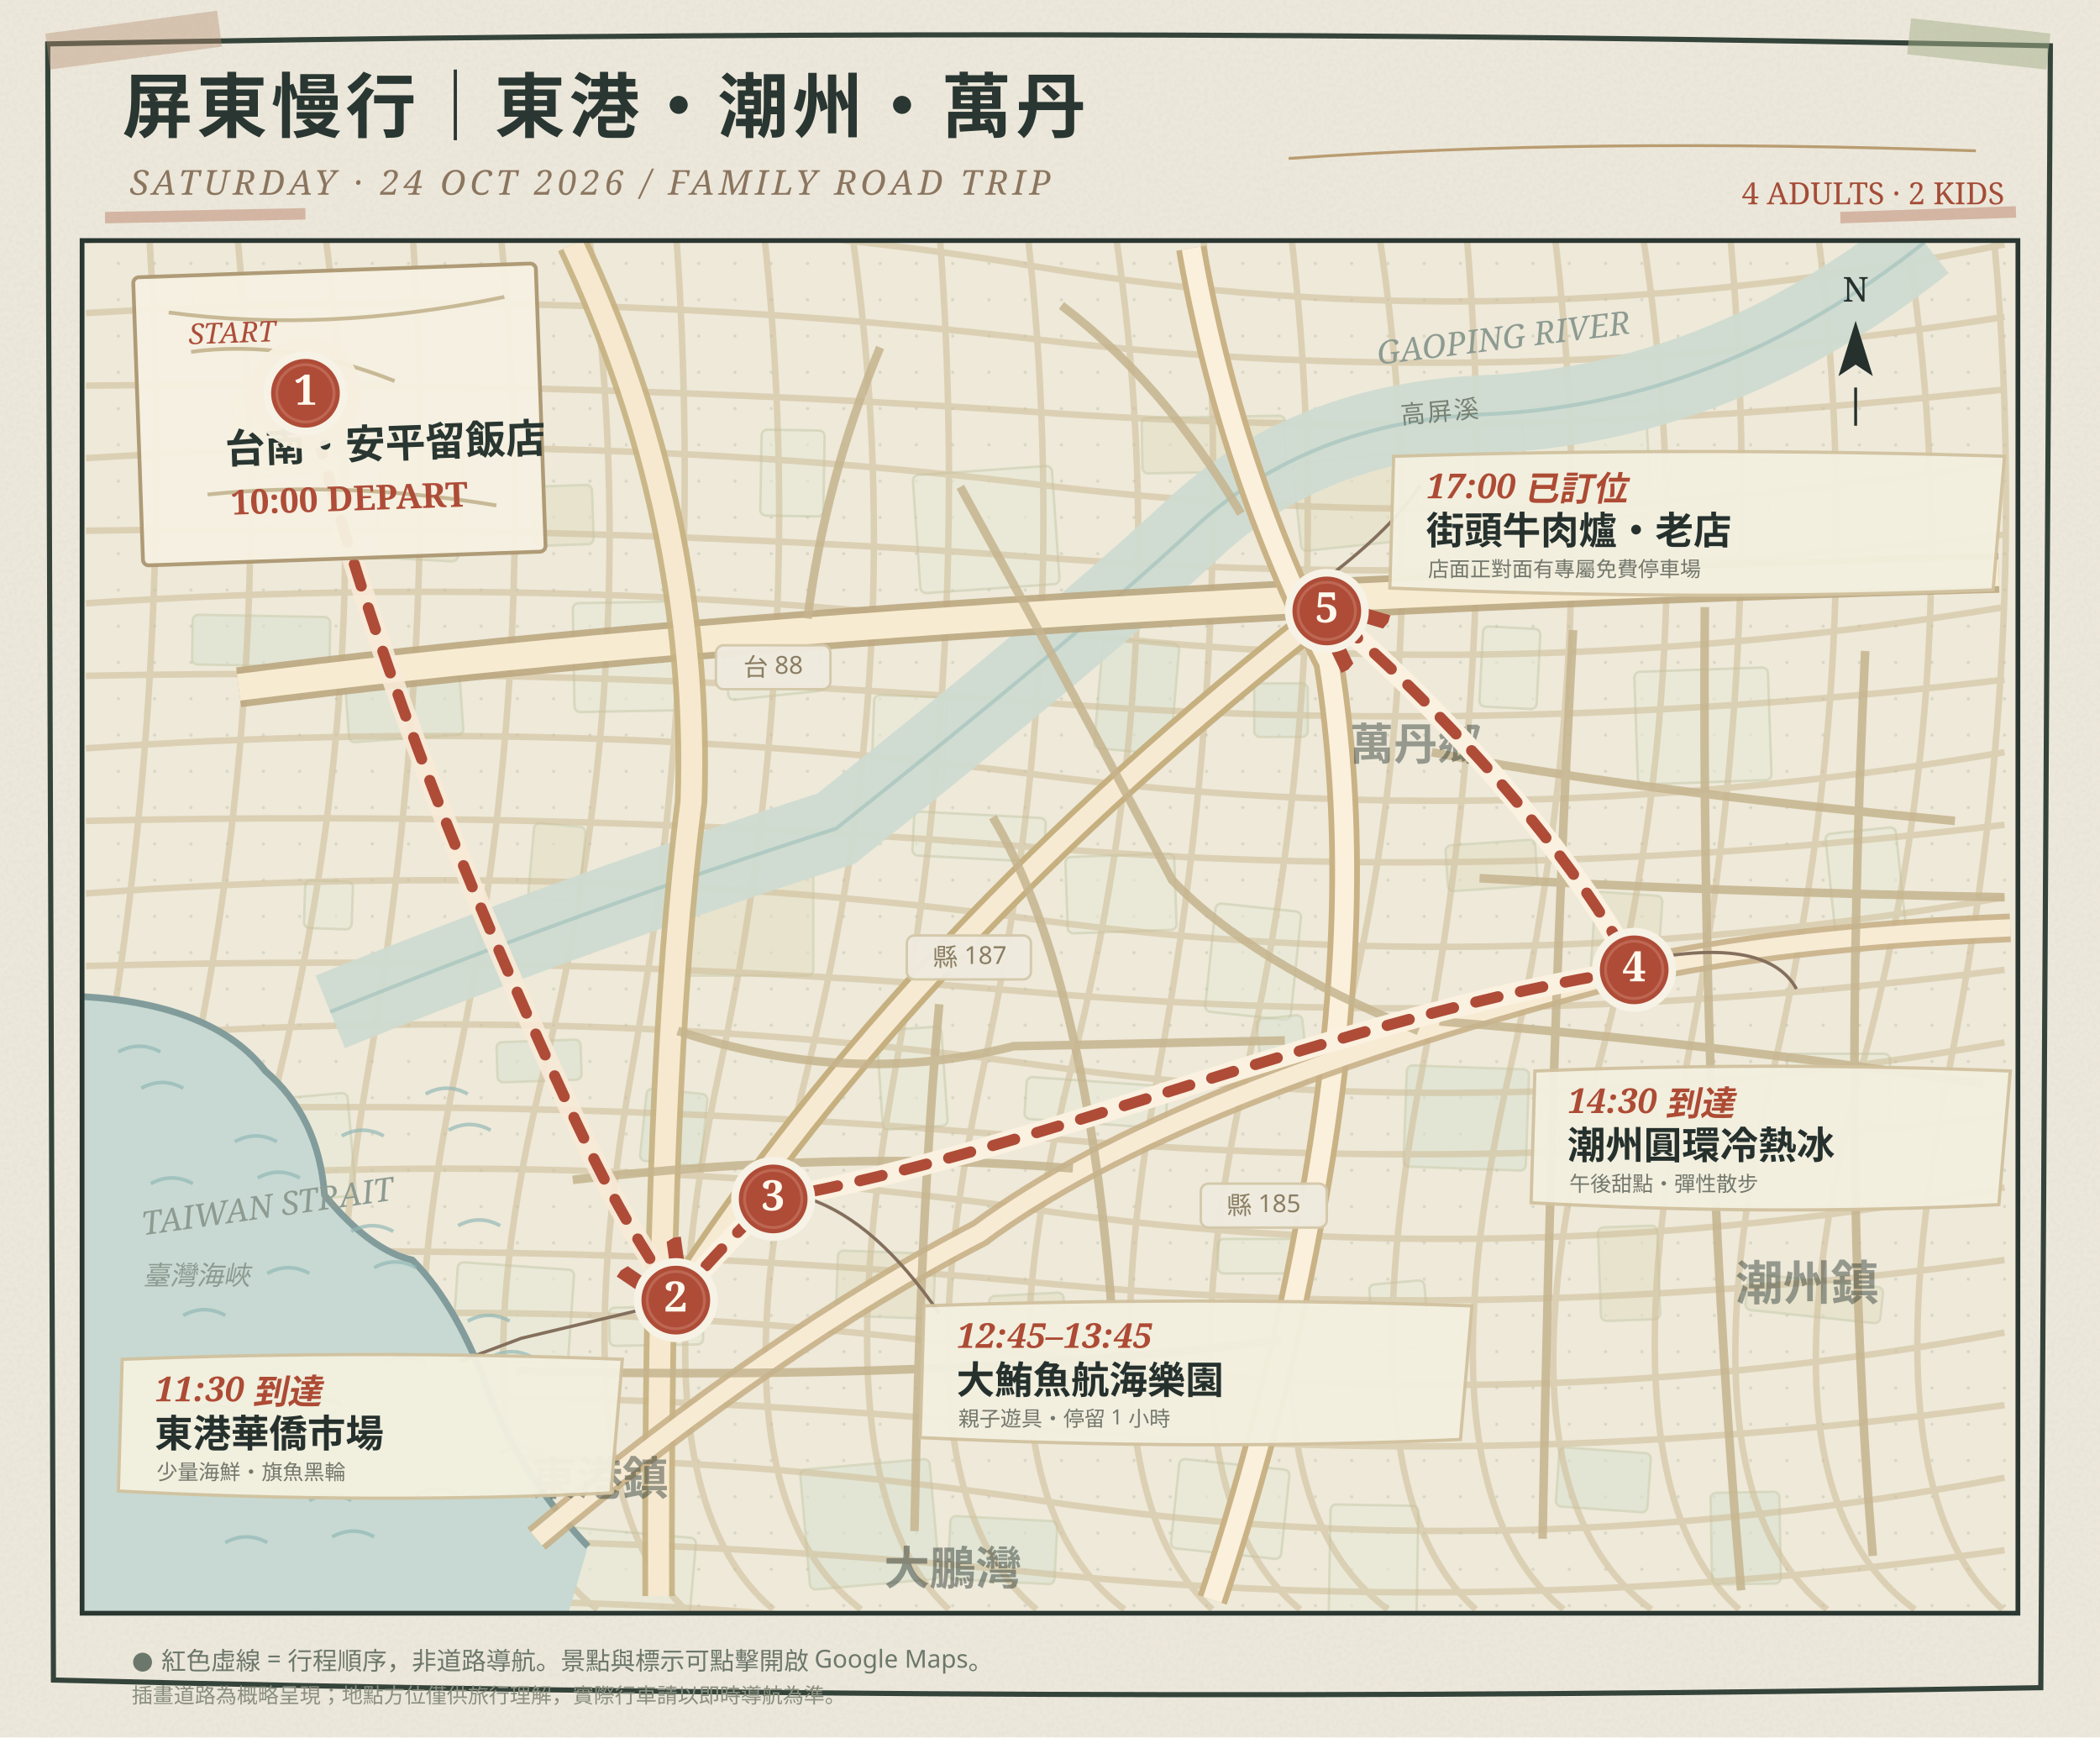
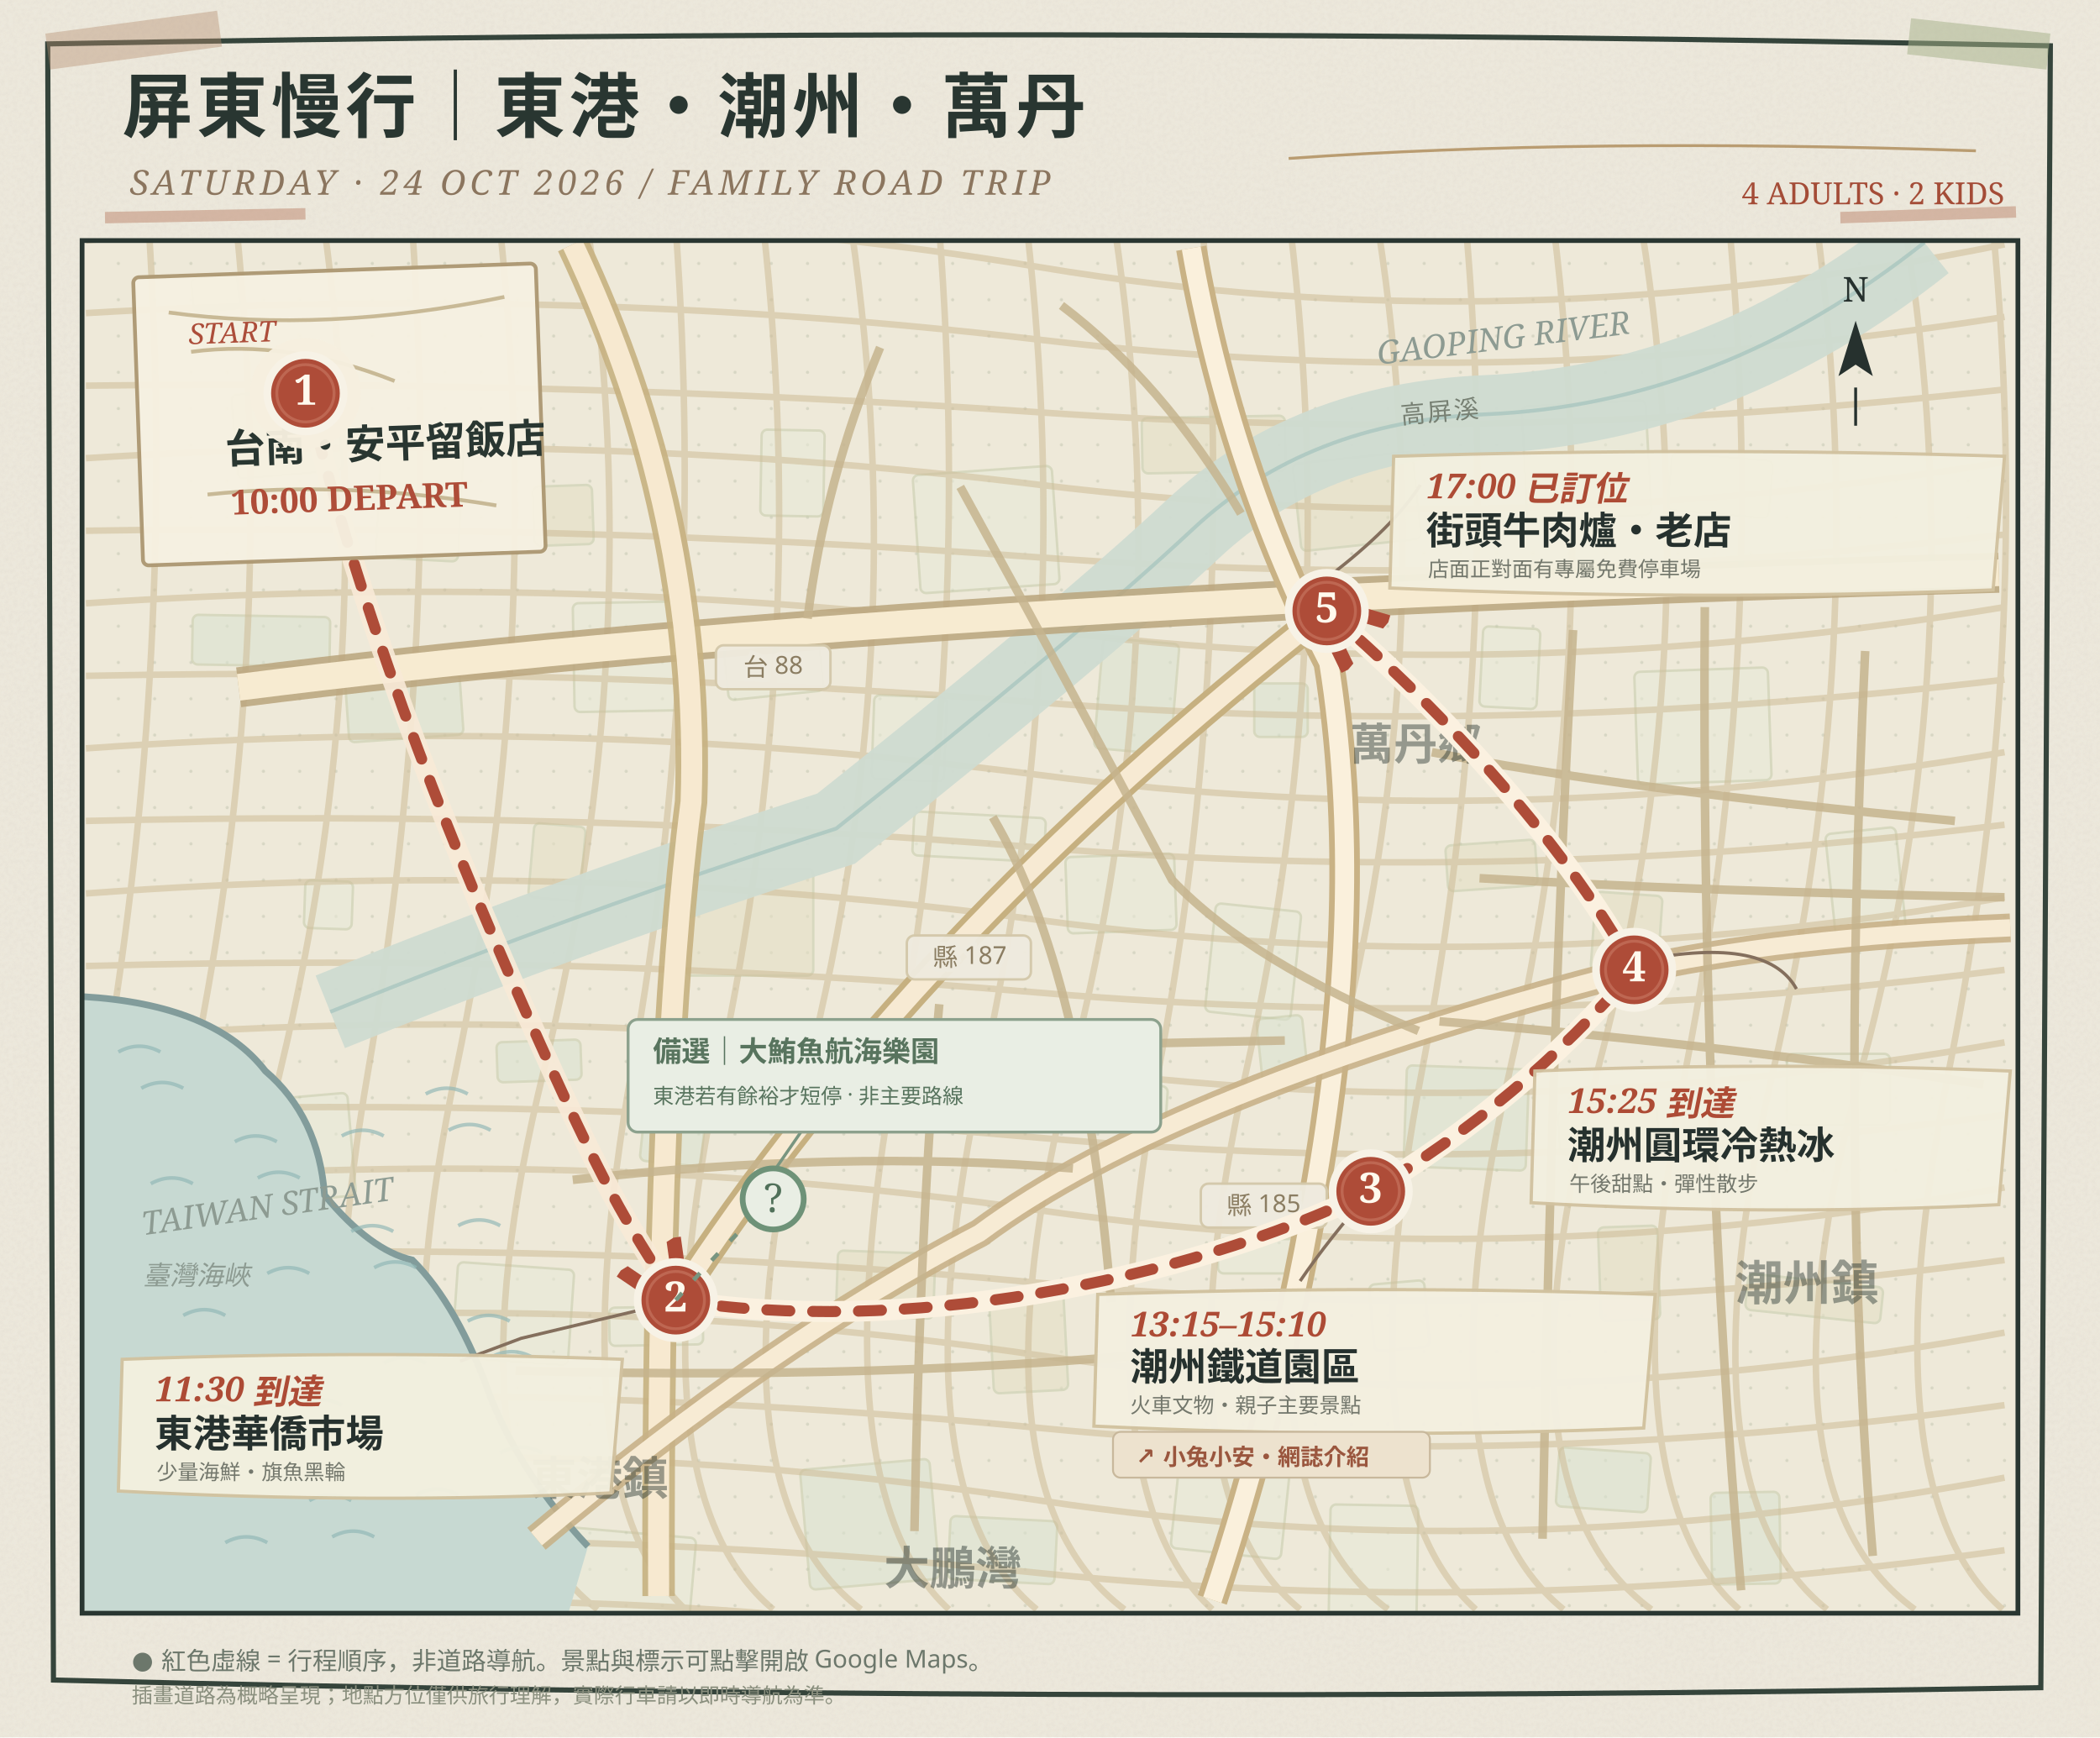
<svg xmlns="http://www.w3.org/2000/svg" viewBox="0 0 1100 910" width="1100" height="910" role="img" aria-labelledby="map-title map-desc">
  <defs>
    <clipPath id="paper-map">
      <rect x="43" y="126" width="1014" height="719" rx="5" />
    </clipPath>
    <filter id="paper-noise" x="0" y="0" width="100%" height="100%">
      <feTurbulence type="fractalNoise" baseFrequency=".46" numOctaves="3" seed="14" result="grain" />
      <feColorMatrix in="grain" type="matrix" values="0 0 0 0 .35 0 0 0 0 .29 0 0 0 0 .22 0 0 0 .085 0" />
    </filter>
    <pattern id="dots" width="19" height="19" patternUnits="userSpaceOnUse">
      <circle cx="5" cy="5" r=".85" fill="#b2b8a0" opacity=".36" />
    </pattern>
    <marker id="route-arrow" viewBox="0 0 10 10" refX="7" refY="5" markerWidth="7" markerHeight="7" orient="auto-start-reverse">
      <path d="M0 1L9 5L0 9" fill="none" stroke="#ae4c38" stroke-width="1.9" />
    </marker>
    <style>
 .map-heading{font-family:KaiTi,DFKai-SB,"Noto Serif TC",serif;fill:#293631;font-weight:700}
 .small-label{font-family:"Noto Sans TC",sans-serif;fill:#778073;font-size:13px;letter-spacing:1px}
 .road-label{font-family:"Noto Sans TC",sans-serif;fill:#8b7d62;font-size:13px;paint-order:stroke;stroke:#eeeade;stroke-width:4px}
 a{cursor:pointer}a:hover circle,a:focus circle{stroke:#f4b878;stroke-width:5}a:hover text{fill:#9d3629}a:focus{outline:none}
 </style>
  </defs>
  <rect width="1100" height="910" fill="#eeeade" />
  <rect width="1100" height="910" fill="#efe7da" filter="url(#paper-noise)" />
  <path d="M25 23Q555 13 1074 24L1069 884Q550 893 28 880Z" fill="none" stroke="#35443b" stroke-width="2.7" />
  <path d="M25 27L115 15" stroke="#b38c6d" stroke-width="19" opacity=".4" />
  <path d="M1000 19L1073 27" stroke="#a3af88" stroke-width="19" opacity=".5" />
  <text x="64" y="69" class="map-heading" font-size="37" letter-spacing="2">屏東慢行｜東港・潮州・萬丹</text>
  <text x="68" y="102" font-family="Georgia,serif" font-style="italic" font-size="18" letter-spacing="2.2" fill="#8b755e">SATURDAY · 24 OCT 2026  /  FAMILY ROAD TRIP</text>
  <path d="M675 83Q830 72 1035 79" fill="none" stroke="#b99c71" stroke-width="1.5" />
  <text x="1050" y="107" text-anchor="end" font-family="Georgia,serif" font-size="16" fill="#a44c37">4 ADULTS · 2 KIDS</text>
  <g clip-path="url(#paper-map)">
    <rect x="43" y="126" width="1014" height="719" fill="#eee9d9" />
    <rect x="43" y="126" width="1014" height="719" fill="url(#dots)" />
    <g>
      <rect x="100" y="146" width="24" height="18" rx="3" transform="rotate(-6 100 146)" fill="#d8e2d0" opacity=".55" stroke="#c4cba9" stroke-width="1.3" />
      <rect x="279" y="255" width="31" height="31" rx="3" transform="rotate(-2 279 255)" fill="#e4dfc3" opacity=".55" stroke="#c4cba9" stroke-width="1.3" />
      <rect x="458" y="364" width="38" height="44" rx="3" transform="rotate(2 458 364)" fill="#e7e9d7" opacity=".55" stroke="#c4cba9" stroke-width="1.3" />
      <rect x="637" y="473" width="45" height="57" rx="3" transform="rotate(6 637 473)" fill="#e7e9d7" opacity=".55" stroke="#c4cba9" stroke-width="1.3" />
      <rect x="816" y="582" width="52" height="23" rx="3" transform="rotate(-3 816 582)" fill="#d8e2d0" opacity=".55" stroke="#c4cba9" stroke-width="1.3" />
      <rect x="120" y="691" width="59" height="36" rx="3" transform="rotate(1 120 691)" fill="#e4dfc3" opacity=".55" stroke="#c4cba9" stroke-width="1.3" />
      <rect x="299" y="800" width="66" height="49" rx="3" transform="rotate(5 299 800)" fill="#e7e9d7" opacity=".55" stroke="#c4cba9" stroke-width="1.3" />
      <rect x="478" y="249" width="73" height="62" rx="3" transform="rotate(-4 478 249)" fill="#e7e9d7" opacity=".55" stroke="#c4cba9" stroke-width="1.3" />
      <rect x="657" y="358" width="28" height="28" rx="3" transform="rotate(0 657 358)" fill="#d8e2d0" opacity=".55" stroke="#c4cba9" stroke-width="1.3" />
      <rect x="836" y="467" width="35" height="41" rx="3" transform="rotate(4 836 467)" fill="#e4dfc3" opacity=".55" stroke="#c4cba9" stroke-width="1.3" />
      <rect x="140" y="576" width="42" height="54" rx="3" transform="rotate(-5 140 576)" fill="#e7e9d7" opacity=".55" stroke="#c4cba9" stroke-width="1.3" />
      <rect x="319" y="685" width="49" height="20" rx="3" transform="rotate(-1 319 685)" fill="#e7e9d7" opacity=".55" stroke="#c4cba9" stroke-width="1.3" />
      <rect x="498" y="794" width="56" height="33" rx="3" transform="rotate(3 498 794)" fill="#d8e2d0" opacity=".55" stroke="#c4cba9" stroke-width="1.3" />
      <rect x="677" y="243" width="63" height="46" rx="3" transform="rotate(-6 677 243)" fill="#e4dfc3" opacity=".55" stroke="#c4cba9" stroke-width="1.3" />
      <rect x="856" y="352" width="70" height="59" rx="3" transform="rotate(-2 856 352)" fill="#e7e9d7" opacity=".55" stroke="#c4cba9" stroke-width="1.3" />
      <rect x="160" y="461" width="25" height="25" rx="3" transform="rotate(2 160 461)" fill="#e7e9d7" opacity=".55" stroke="#c4cba9" stroke-width="1.3" />
      <rect x="339" y="570" width="32" height="38" rx="3" transform="rotate(6 339 570)" fill="#d8e2d0" opacity=".55" stroke="#c4cba9" stroke-width="1.3" />
      <rect x="518" y="679" width="39" height="51" rx="3" transform="rotate(-3 518 679)" fill="#e4dfc3" opacity=".55" stroke="#c4cba9" stroke-width="1.3" />
      <rect x="697" y="788" width="46" height="64" rx="3" transform="rotate(1 697 788)" fill="#e7e9d7" opacity=".55" stroke="#c4cba9" stroke-width="1.3" />
      <rect x="876" y="237" width="53" height="30" rx="3" transform="rotate(5 876 237)" fill="#e7e9d7" opacity=".55" stroke="#c4cba9" stroke-width="1.3" />
      <rect x="180" y="346" width="60" height="43" rx="3" transform="rotate(-4 180 346)" fill="#d8e2d0" opacity=".55" stroke="#c4cba9" stroke-width="1.3" />
      <rect x="359" y="455" width="67" height="56" rx="3" transform="rotate(0 359 455)" fill="#e4dfc3" opacity=".55" stroke="#c4cba9" stroke-width="1.3" />
      <rect x="538" y="564" width="74" height="22" rx="3" transform="rotate(4 538 564)" fill="#e7e9d7" opacity=".55" stroke="#c4cba9" stroke-width="1.3" />
      <rect x="717" y="673" width="29" height="35" rx="3" transform="rotate(-5 717 673)" fill="#e7e9d7" opacity=".55" stroke="#c4cba9" stroke-width="1.3" />
      <rect x="896" y="782" width="36" height="48" rx="3" transform="rotate(-1 896 782)" fill="#d8e2d0" opacity=".55" stroke="#c4cba9" stroke-width="1.3" />
      <rect x="200" y="231" width="43" height="61" rx="3" transform="rotate(3 200 231)" fill="#e4dfc3" opacity=".55" stroke="#c4cba9" stroke-width="1.3" />
      <rect x="379" y="340" width="50" height="27" rx="3" transform="rotate(-6 379 340)" fill="#e7e9d7" opacity=".55" stroke="#c4cba9" stroke-width="1.3" />
      <rect x="558" y="449" width="57" height="40" rx="3" transform="rotate(-2 558 449)" fill="#e7e9d7" opacity=".55" stroke="#c4cba9" stroke-width="1.3" />
      <rect x="737" y="558" width="64" height="53" rx="3" transform="rotate(2 737 558)" fill="#d8e2d0" opacity=".55" stroke="#c4cba9" stroke-width="1.3" />
      <rect x="916" y="667" width="71" height="19" rx="3" transform="rotate(6 916 667)" fill="#e4dfc3" opacity=".55" stroke="#c4cba9" stroke-width="1.3" />
      <rect x="220" y="776" width="26" height="32" rx="3" transform="rotate(-3 220 776)" fill="#e7e9d7" opacity=".55" stroke="#c4cba9" stroke-width="1.3" />
      <rect x="399" y="225" width="33" height="45" rx="3" transform="rotate(1 399 225)" fill="#e7e9d7" opacity=".55" stroke="#c4cba9" stroke-width="1.3" />
      <rect x="578" y="334" width="40" height="58" rx="3" transform="rotate(5 578 334)" fill="#d8e2d0" opacity=".55" stroke="#c4cba9" stroke-width="1.3" />
      <rect x="757" y="443" width="47" height="24" rx="3" transform="rotate(-4 757 443)" fill="#e4dfc3" opacity=".55" stroke="#c4cba9" stroke-width="1.3" />
      <rect x="936" y="552" width="54" height="37" rx="3" transform="rotate(0 936 552)" fill="#e7e9d7" opacity=".55" stroke="#c4cba9" stroke-width="1.3" />
      <rect x="240" y="661" width="61" height="50" rx="3" transform="rotate(4 240 661)" fill="#e7e9d7" opacity=".55" stroke="#c4cba9" stroke-width="1.3" />
      <rect x="419" y="770" width="68" height="63" rx="3" transform="rotate(-5 419 770)" fill="#d8e2d0" opacity=".55" stroke="#c4cba9" stroke-width="1.3" />
      <rect x="598" y="219" width="75" height="29" rx="3" transform="rotate(-1 598 219)" fill="#e4dfc3" opacity=".55" stroke="#c4cba9" stroke-width="1.3" />
      <rect x="777" y="328" width="30" height="42" rx="3" transform="rotate(3 777 328)" fill="#e7e9d7" opacity=".55" stroke="#c4cba9" stroke-width="1.3" />
      <rect x="956" y="437" width="37" height="55" rx="3" transform="rotate(-6 956 437)" fill="#e7e9d7" opacity=".55" stroke="#c4cba9" stroke-width="1.3" />
      <rect x="260" y="546" width="44" height="21" rx="3" transform="rotate(-2 260 546)" fill="#d8e2d0" opacity=".55" stroke="#c4cba9" stroke-width="1.3" />
      <rect x="439" y="655" width="51" height="34" rx="3" transform="rotate(2 439 655)" fill="#e4dfc3" opacity=".55" stroke="#c4cba9" stroke-width="1.3" />
      <rect x="618" y="764" width="58" height="47" rx="3" transform="rotate(6 618 764)" fill="#e7e9d7" opacity=".55" stroke="#c4cba9" stroke-width="1.3" />
      <rect x="797" y="213" width="65" height="60" rx="3" transform="rotate(-3 797 213)" fill="#e7e9d7" opacity=".55" stroke="#c4cba9" stroke-width="1.3" />
      <rect x="101" y="322" width="72" height="26" rx="3" transform="rotate(1 101 322)" fill="#d8e2d0" opacity=".55" stroke="#c4cba9" stroke-width="1.3" />
      <rect x="280" y="431" width="27" height="39" rx="3" transform="rotate(5 280 431)" fill="#e4dfc3" opacity=".55" stroke="#c4cba9" stroke-width="1.3" />
      <rect x="459" y="540" width="34" height="52" rx="3" transform="rotate(-4 459 540)" fill="#e7e9d7" opacity=".55" stroke="#c4cba9" stroke-width="1.3" />
      <rect x="638" y="649" width="41" height="18" rx="3" transform="rotate(0 638 649)" fill="#e7e9d7" opacity=".55" stroke="#c4cba9" stroke-width="1.3" />
      <rect x="817" y="758" width="48" height="31" rx="3" transform="rotate(4 817 758)" fill="#d8e2d0" opacity=".55" stroke="#c4cba9" stroke-width="1.3" />
      <rect x="121" y="207" width="55" height="44" rx="3" transform="rotate(-5 121 207)" fill="#e4dfc3" opacity=".55" stroke="#c4cba9" stroke-width="1.3" />
      <rect x="300" y="316" width="62" height="57" rx="3" transform="rotate(-1 300 316)" fill="#e7e9d7" opacity=".55" stroke="#c4cba9" stroke-width="1.3" />
      <rect x="479" y="425" width="69" height="23" rx="3" transform="rotate(3 479 425)" fill="#e7e9d7" opacity=".55" stroke="#c4cba9" stroke-width="1.3" />
      <rect x="658" y="534" width="24" height="36" rx="3" transform="rotate(-6 658 534)" fill="#d8e2d0" opacity=".55" stroke="#c4cba9" stroke-width="1.3" />
      <rect x="837" y="643" width="31" height="49" rx="3" transform="rotate(-2 837 643)" fill="#e4dfc3" opacity=".55" stroke="#c4cba9" stroke-width="1.3" />
      <rect x="141" y="752" width="38" height="62" rx="3" transform="rotate(2 141 752)" fill="#e7e9d7" opacity=".55" stroke="#c4cba9" stroke-width="1.3" />
    </g>
    <g fill="none" stroke="#cfbe99" stroke-width="3.4" opacity=".58">
      <path d="M78 120 Q92 340 55 560 T83 843" />
      <path d="M124 120 Q146 340 101 560 T129 843" />
      <path d="M170 120 Q200 340 147 560 T175 843" />
      <path d="M216 120 Q231 340 193 560 T221 843" />
      <path d="M262 120 Q285 340 239 560 T267 843" />
      <path d="M308 120 Q339 340 285 560 T313 843" />
      <path d="M354 120 Q370 340 331 560 T359 843" />
      <path d="M400 120 Q424 340 377 560 T405 843" />
      <path d="M446 120 Q478 340 423 560 T451 843" />
      <path d="M492 120 Q509 340 469 560 T497 843" />
      <path d="M538 120 Q563 340 515 560 T543 843" />
      <path d="M584 120 Q617 340 561 560 T589 843" />
      <path d="M630 120 Q648 340 607 560 T635 843" />
      <path d="M676 120 Q702 340 653 560 T681 843" />
      <path d="M722 120 Q756 340 699 560 T727 843" />
      <path d="M768 120 Q787 340 745 560 T773 843" />
      <path d="M814 120 Q841 340 791 560 T819 843" />
      <path d="M860 120 Q895 340 837 560 T865 843" />
      <path d="M906 120 Q926 340 883 560 T911 843" />
      <path d="M952 120 Q980 340 929 560 T957 843" />
      <path d="M998 120 Q1034 340 975 560 T1003 843" />
      <path d="M1044 120 Q1065 340 1021 560 T1049 843" />
      <path d="M45 126 Q300 99 545 140 T1050 128" />
      <path d="M45 164 Q300 149 545 178 T1050 166" />
      <path d="M45 202 Q300 199 545 216 T1050 204" />
      <path d="M45 240 Q300 224 545 254 T1050 242" />
      <path d="M45 278 Q300 274 545 292 T1050 280" />
      <path d="M45 316 Q300 299 545 330 T1050 318" />
      <path d="M45 354 Q300 349 545 368 T1050 356" />
      <path d="M45 392 Q300 374 545 406 T1050 394" />
      <path d="M45 430 Q300 424 545 444 T1050 432" />
      <path d="M45 468 Q300 449 545 482 T1050 470" />
      <path d="M45 506 Q300 499 545 520 T1050 508" />
      <path d="M45 544 Q300 524 545 558 T1050 546" />
      <path d="M45 582 Q300 574 545 596 T1050 584" />
      <path d="M45 620 Q300 599 545 634 T1050 622" />
      <path d="M45 658 Q300 649 545 672 T1050 660" />
      <path d="M45 696 Q300 674 545 710 T1050 698" />
      <path d="M45 734 Q300 724 545 748 T1050 736" />
      <path d="M45 772 Q300 749 545 786 T1050 774" />
      <path d="M45 810 Q300 799 545 824 T1050 812" />
      <path d="M45 848 Q300 824 545 862 T1050 850" />
    </g>
    <g>
      <path d="M43 522 Q112 526 139 561 Q167 585 170 626 Q194 655 216 660 Q240 684 257 732 Q274 774 308 810 L298 844 L42 844Z" fill="#c7d9d2" />
      <path d="M43 522 Q112 526 139 561 Q167 585 170 626 Q194 655 216 660 Q240 684 257 732 Q274 774 308 810" fill="none" stroke="#829c9b" stroke-width="3.5" />
      <path d="M62 551q11 -6 22 0" fill="none" stroke="#91b7b5" stroke-width="1.9" opacity=".68" />
      <path d="M123 598q11 -6 22 0" fill="none" stroke="#91b7b5" stroke-width="1.9" opacity=".68" />
      <path d="M184 645q11 -6 22 0" fill="none" stroke="#91b7b5" stroke-width="1.9" opacity=".68" />
      <path d="M245 692q11 -6 22 0" fill="none" stroke="#91b7b5" stroke-width="1.9" opacity=".68" />
      <path d="M101 739q11 -6 22 0" fill="none" stroke="#91b7b5" stroke-width="1.9" opacity=".68" />
      <path d="M162 786q11 -6 22 0" fill="none" stroke="#91b7b5" stroke-width="1.9" opacity=".68" />
      <path d="M223 573q11 -6 22 0" fill="none" stroke="#91b7b5" stroke-width="1.9" opacity=".68" />
      <path d="M79 620q11 -6 22 0" fill="none" stroke="#91b7b5" stroke-width="1.9" opacity=".68" />
      <path d="M140 667q11 -6 22 0" fill="none" stroke="#91b7b5" stroke-width="1.9" opacity=".68" />
      <path d="M201 714q11 -6 22 0" fill="none" stroke="#91b7b5" stroke-width="1.9" opacity=".68" />
      <path d="M262 761q11 -6 22 0" fill="none" stroke="#91b7b5" stroke-width="1.9" opacity=".68" />
      <path d="M118 808q11 -6 22 0" fill="none" stroke="#91b7b5" stroke-width="1.9" opacity=".68" />
      <path d="M179 595q11 -6 22 0" fill="none" stroke="#91b7b5" stroke-width="1.9" opacity=".68" />
      <path d="M240 642q11 -6 22 0" fill="none" stroke="#91b7b5" stroke-width="1.9" opacity=".68" />
      <path d="M96 689q11 -6 22 0" fill="none" stroke="#91b7b5" stroke-width="1.9" opacity=".68" />
      <path d="M157 736q11 -6 22 0" fill="none" stroke="#91b7b5" stroke-width="1.9" opacity=".68" />
      <path d="M218 783q11 -6 22 0" fill="none" stroke="#91b7b5" stroke-width="1.9" opacity=".68" />
      <path d="M74 570q11 -6 22 0" fill="none" stroke="#91b7b5" stroke-width="1.9" opacity=".68" />
      <path d="M135 617q11 -6 22 0" fill="none" stroke="#91b7b5" stroke-width="1.9" opacity=".68" />
      <path d="M196 664q11 -6 22 0" fill="none" stroke="#91b7b5" stroke-width="1.9" opacity=".68" />
      <path d="M257 711q11 -6 22 0" fill="none" stroke="#91b7b5" stroke-width="1.9" opacity=".68" />
      <path d="M113 758q11 -6 22 0" fill="none" stroke="#91b7b5" stroke-width="1.9" opacity=".68" />
      <path d="M174 805q11 -6 22 0" fill="none" stroke="#91b7b5" stroke-width="1.9" opacity=".68" />
      <path d="M235 592q11 -6 22 0" fill="none" stroke="#91b7b5" stroke-width="1.9" opacity=".68" />
    </g>
    <path d="M1008 127Q901 212 778 217Q685 221 625 277T438 434Q304 477 173 530" fill="none" stroke="#cfdbd1" stroke-width="41" opacity=".95" />
    <path d="M1008 127Q901 212 778 217Q685 221 625 277T438 434Q304 477 173 530" fill="none" stroke="#a9c6bf" stroke-width="2" opacity=".8" />
    <path d="M125 360Q470 316 1047 300" fill="none" stroke="#baa57d" stroke-width="21" opacity=".85" />
    <path d="M125 360Q470 316 1047 300" fill="none" stroke="#f7ebd1" stroke-width="14" />
    <path d="M300 128Q367 270 362 420Q344 560 345 836" fill="none" stroke="#c7b181" stroke-width="17" opacity=".9" />
    <path d="M300 128Q367 270 362 420Q344 560 345 836" fill="none" stroke="#f7e9d0" stroke-width="11" />
    <path d="M624 130Q644 245 696 347Q716 472 688 628Q669 736 635 838" fill="none" stroke="#c9b285" stroke-width="16" />
    <path d="M624 130Q644 245 696 347Q716 472 688 628Q669 736 635 838" fill="none" stroke="#faf0dc" stroke-width="10" />
    <path d="M281 806Q405 702 513 646Q614 571 853 509Q931 491 1053 486" fill="none" stroke="#c7b187" stroke-width="15" opacity=".88" />
    <path d="M281 806Q405 702 513 646Q614 571 853 509Q931 491 1053 486" fill="none" stroke="#f7ebd4" stroke-width="9" />
    <path d="M354 681Q476 492 695 320" fill="none" stroke="#c6b080" stroke-width="16" />
    <path d="M354 681Q476 492 695 320" fill="none" stroke="#f7ead3" stroke-width="10" />
    <g fill="none" stroke="#c6b48e" stroke-width="4.5" opacity=".85">
      <path d="M355 540Q445 570 531 548L673 545M300 618Q440 602 562 612M270 718Q495 724 671 702" />
      <path d="M503 255Q558 355 614 461Q655 504 743 540M556 160Q609 200 650 269" />
      <path d="M750 394Q847 413 1024 430M775 460Q892 467 1050 470M754 535Q893 546 1039 568" />
      <path d="M824 330Q813 526 808 806M893 318Q891 589 912 833M977 341Q964 612 981 815" />
      <path d="M461 182Q432 252 423 324M520 428Q568 509 582 682M492 526Q482 635 479 802" />
    </g>
    <g font-family="Georgia,serif" font-style="italic" fill="#8d9b92" font-size="17">
      <text x="75" y="647" transform="rotate(-8 75 647)">TAIWAN STRAIT</text>
      <text x="75" y="673" font-size="14">臺灣海峽</text>
      <text x="722" y="191" transform="rotate(-7 722 191)">GAOPING RIVER</text>
    </g>
    <text x="734" y="222" class="small-label" transform="rotate(-5 734 222)">高屏溪</text>
    <text x="463" y="830" class="map-heading" font-size="24" opacity=".47">大鵬灣</text>
    <text x="909" y="681" class="map-heading" font-size="25" opacity=".45">潮州鎮</text>
    <text x="707" y="398" class="map-heading" font-size="23" opacity=".45">萬丹鄉</text>
    <text x="278" y="783" class="map-heading" font-size="24" opacity=".46">東港鎮</text>
    <g fill="#eeeade" stroke="#d3c8aa" stroke-width="1.3" opacity=".96">
      <rect x="375" y="338" width="60" height="23" rx="4" />
      <rect x="475" y="490" width="65" height="23" rx="4" />
      <rect x="629" y="620" width="66" height="23" rx="4" />
    </g>
    <text x="405" y="354" text-anchor="middle" class="road-label">台 88</text>
    <text x="508" y="506" text-anchor="middle" class="road-label">縣 187</text>
    <text x="662" y="636" text-anchor="middle" class="road-label">縣 185</text>
    <path d="M160 203C187 316 231 430 275 529S326 636 354 681" fill="none" stroke="#f8ead7" stroke-width="11" opacity=".9" />
    <path d="M160 203C187 316 231 430 275 529S326 636 354 681" fill="none" stroke="#ae4c38" stroke-width="5.8" stroke-linecap="round" stroke-dasharray="12 12" marker-end="url(#route-arrow)" />
-     <path d="M354 681Q384 646 405 628C549 602 702 532 856 508C819 439 748 365 695 320" fill="none" stroke="#fbf1e0" stroke-width="11" stroke-linecap="round" />
-     <path d="M354 681Q384 646 405 628C549 602 702 532 856 508C819 439 748 365 695 320" fill="none" stroke="#ae4c38" stroke-width="5.8" stroke-linecap="round" stroke-dasharray="12 12" marker-end="url(#route-arrow)" />
+     <path d="M354 681C472 700 618 672 718 624Q797 577 856 508C819 439 748 365 695 320" fill="none" stroke="#fbf1e0" stroke-width="11" stroke-linecap="round" />
+     <path d="M354 681C472 700 618 672 718 624Q797 577 856 508C819 439 748 365 695 320" fill="none" stroke="#ae4c38" stroke-width="5.8" stroke-linecap="round" stroke-dasharray="12 12" marker-end="url(#route-arrow)" />
    <g transform="rotate(-2 166 209)">
      <rect x="72" y="142" width="211" height="151" rx="3" fill="#f6f0e1" opacity=".96" stroke="#ad9872" stroke-width="2" />
      <path d="M90 161Q172 175 266 159M101 182Q152 177 207 201M107 257Q179 252 258 268" fill="none" stroke="#c8b996" stroke-width="2" />
      <text x="100" y="178" font-family="Georgia,serif" font-style="italic" font-size="15" fill="#ac4d3a">START</text>
      <text x="117" y="241" class="map-heading" font-size="21">台南・安平留飯店</text>
      <text x="119" y="268" font-family="Georgia,serif" font-weight="bold" font-size="18" fill="#ae4c38">10:00 DEPART</text>
    </g>
    <a href="https://www.google.com/maps/search/?api=1&amp;query=%E5%8F%B0%E5%8D%97%20%E5%AE%89%E5%B9%B3%E7%95%99%E9%A3%AF%E5%BA%97" target="_blank" rel="noopener noreferrer" aria-label="台南 安平留飯店：開啟 Google Maps">
      <circle cx="160" cy="206" r="29" fill="#f6efdf" opacity=".96" />
      <g transform="translate(160 206)">
        <circle r="20" fill="#ae4c38" stroke="#f7f2e6" stroke-width="4" />
        <circle r="15" fill="none" stroke="#c67560" stroke-width="1.5" opacity=".65" />
        <text text-anchor="middle" x="0" y="6" font-family="Georgia, serif" font-size="22" font-weight="bold" fill="#fff9ed">1</text>
      </g>
    </a>
    <g>
      <path d="M336 686L273 701L241 713" fill="none" stroke="#846f5d" stroke-width="1.7" />
      <a href="https://www.google.com/maps/search/?api=1&amp;query=%E5%B1%8F%E6%9D%B1%20%E6%9D%B1%E6%B8%AF%E8%8F%AF%E5%83%91%E5%B8%82%E5%A0%B4" target="_blank" rel="noopener noreferrer" aria-label="屏東 東港華僑市場：開啟 Google Maps">
        <g transform="translate(64 712)">
          <path d="M0 0 Q131 -5 262 0 L256 70 Q131 76 -2 69Z" fill="#f3efdf" stroke="#d1c29f" stroke-width="1.7" opacity=".96" />
          <text x="17" y="22" font-family="Georgia, serif" font-style="italic" font-size="18" font-weight="bold" fill="#ad4b35">11:30 到達</text>
          <text x="17" y="46" font-family="KaiTi, DFKai-SB, Noto Serif TC, serif" font-size="20" fill="#26312e" font-weight="bold">東港華僑市場</text>
          <text x="18" y="63" font-family="Noto Sans TC, sans-serif" font-size="11" fill="#73776c">少量海鮮・旗魚黑輪</text>
        </g>
        <g transform="translate(354 681)">
          <circle r="20" fill="#ae4c38" stroke="#f7f2e6" stroke-width="4" />
          <circle r="15" fill="none" stroke="#c67560" stroke-width="1.5" opacity=".65" />
          <text text-anchor="middle" x="0" y="6" font-family="Georgia, serif" font-size="22" font-weight="bold" fill="#fff9ed">2</text>
        </g>
      </a>
-       <path d="M424 628Q459 640 492 688" fill="none" stroke="#846f5d" stroke-width="1.7" />
-       <a href="https://www.google.com/maps/search/?api=1&amp;query=%E6%9D%B1%E6%B8%AF%20%E5%A4%A7%E9%AE%AA%E9%AD%9A%E8%88%AA%E6%B5%B7%E6%A8%82%E5%9C%92" target="_blank" rel="noopener noreferrer" aria-label="東港 大鮪魚航海樂園：開啟 Google Maps">
-         <g transform="translate(484 684)">
-           <path d="M0 0 Q143.5 -5 287 0 L281 70 Q143.5 76 -2 69Z" fill="#f3efdf" stroke="#d1c29f" stroke-width="1.7" opacity=".96" />
-           <text x="17" y="22" font-family="Georgia, serif" font-style="italic" font-size="18" font-weight="bold" fill="#ad4b35">12:45–13:45</text>
-           <text x="17" y="46" font-family="KaiTi, DFKai-SB, Noto Serif TC, serif" font-size="20" fill="#26312e" font-weight="bold">大鮪魚航海樂園</text>
-           <text x="18" y="63" font-family="Noto Sans TC, sans-serif" font-size="11" fill="#73776c">親子遊具・停留 1 小時</text>
-         </g>
-         <g transform="translate(405 628)">
+       <path d="M354 681Q382 649 405 628" fill="none" stroke="#789580" stroke-width="2.2" stroke-dasharray="5 9" />
+       <path d="M405 614L425 585" fill="none" stroke="#789580" stroke-width="1.6" />
+       <a href="https://www.google.com/maps/search/?api=1&amp;query=%E6%9D%B1%E6%B8%AF%E5%A4%A7%E9%AE%AA%E9%AD%9A%E8%88%AA%E6%B5%B7%E6%A8%82%E5%9C%92" target="_blank" rel="noopener noreferrer" aria-label="備選景點：大鮪魚航海樂園，開啟Google Maps">
+         <g transform="translate(329 534)">
+           <rect width="279" height="59" rx="5" fill="#e9eee4" stroke="#8ca18d" stroke-width="1.5" />
+           <text x="13" y="22" font-family="Noto Sans TC, sans-serif" font-size="15" font-weight="bold" fill="#58745e">備選｜大鮪魚航海樂園</text>
+           <text x="13" y="44" font-family="Noto Sans TC, sans-serif" font-size="11" fill="#58745e">東港若有餘裕才短停 · 非主要路線</text>
+         </g>
+         <circle cx="405" cy="628" r="16" fill="#e9eee4" stroke="#6e9278" stroke-width="3" />
+         <text x="405" y="635" text-anchor="middle" font-family="Georgia,serif" font-size="21" fill="#51715a">?</text>
+       </a>
+       <path d="M718 624Q696 649 681 671" fill="none" stroke="#846f5d" stroke-width="1.7" />
+       <a href="https://www.google.com/maps/search/?api=1&amp;query=%E5%B1%8F%E6%9D%B1%E7%B8%A3%E6%BD%AE%E5%B7%9E%E9%8E%AE%E5%85%89%E5%BE%A9%E8%B7%AF461%E8%99%9F%20%E6%BD%AE%E5%B7%9E%E9%90%B5%E9%81%93%E5%9C%92%E5%8D%80" target="_blank" rel="noopener noreferrer" aria-label="潮州鐵道園區・13:15到達，開啟Google Maps">
+         <g transform="translate(575 678)">
+           <path d="M0 0Q146 -5 292 0L286 70Q146 76 -2 69Z" fill="#f3efdf" stroke="#d1c29f" stroke-width="1.7" opacity=".98" />
+           <text x="17" y="22" font-family="Georgia,serif" font-size="18" font-weight="bold" font-style="italic" fill="#ad4b35">13:15–15:10</text>
+           <text x="17" y="45" font-family="KaiTi, DFKai-SB, Noto Serif TC, serif" font-size="20" fill="#26312e" font-weight="bold">潮州鐵道園區</text>
+           <text x="17" y="62" font-family="Noto Sans TC,sans-serif" font-size="11" fill="#73776c">火車文物・親子主要景點</text>
+         </g>
+         <g transform="translate(718 624)">
          <circle r="20" fill="#ae4c38" stroke="#f7f2e6" stroke-width="4" />
          <circle r="15" fill="none" stroke="#c67560" stroke-width="1.5" opacity=".65" />
-           <text text-anchor="middle" x="0" y="6" font-family="Georgia, serif" font-size="22" font-weight="bold" fill="#fff9ed">3</text>
-         </g>
+           <text text-anchor="middle" x="0" y="6" font-family="Georgia,serif" font-size="22" font-weight="bold" fill="#fff9ed">3</text>
+         </g>
+       </a>
+       <a href="https://bunnyann.tw/chaozhou-railway2025/" target="_blank" rel="noopener noreferrer" aria-label="閱讀小兔小安潮州鐵道園區介紹">
+         <rect x="583" y="750" width="166" height="24" rx="4" fill="#ede2ce" stroke="#c8b89c" stroke-width="1" />
+         <text x="595" y="767" font-family="Noto Sans TC,sans-serif" font-size="12" font-weight="bold" fill="#9a563e">↗ 小兔小安・網誌介紹</text>
      </a>
      <path d="M855 504Q925 489 941 518" fill="none" stroke="#846f5d" stroke-width="1.7" />
      <a href="https://www.google.com/maps/search/?api=1&amp;query=%E5%B1%8F%E6%9D%B1%20%E6%BD%AE%E5%B7%9E%20%E6%AD%A3%E8%80%81%E7%89%8C%E5%86%B7%E7%86%B1%E5%86%B0" target="_blank" rel="noopener noreferrer" aria-label="屏東 潮州 正老牌冷熱冰：開啟 Google Maps">
        <g transform="translate(804 561)">
          <path d="M0 0 Q124.5 -5 249 0 L243 70 Q124.5 76 -2 69Z" fill="#f3efdf" stroke="#d1c29f" stroke-width="1.7" opacity=".96" />
-           <text x="17" y="22" font-family="Georgia, serif" font-style="italic" font-size="18" font-weight="bold" fill="#ad4b35">14:30 到達</text>
+           <text x="17" y="22" font-family="Georgia, serif" font-style="italic" font-size="18" font-weight="bold" fill="#ad4b35">15:25 到達</text>
          <text x="17" y="46" font-family="KaiTi, DFKai-SB, Noto Serif TC, serif" font-size="20" fill="#26312e" font-weight="bold">潮州圓環冷熱冰</text>
          <text x="18" y="63" font-family="Noto Sans TC, sans-serif" font-size="11" fill="#73776c">午後甜點・彈性散步</text>
        </g>
        <g transform="translate(856 508)">
          <circle r="20" fill="#ae4c38" stroke="#f7f2e6" stroke-width="4" />
          <circle r="15" fill="none" stroke="#c67560" stroke-width="1.5" opacity=".65" />
          <text text-anchor="middle" x="0" y="6" font-family="Georgia, serif" font-size="22" font-weight="bold" fill="#fff9ed">4</text>
        </g>
      </a>
      <path d="M696 302Q730 276 744 254" fill="none" stroke="#846f5d" stroke-width="1.7" />
      <a href="https://www.google.com/maps/search/?api=1&amp;query=%E5%B1%8F%E6%9D%B1%E7%B8%A3%E8%90%AC%E4%B8%B9%E9%84%89%E8%90%AC%E5%85%A8%E6%9D%91%E8%90%AC%E4%B8%B9%E8%B7%AF%E4%B8%80%E6%AE%B5488%E8%99%9F" target="_blank" rel="noopener noreferrer" aria-label="屏東縣萬丹鄉萬全村萬丹路一段488號：開啟 Google Maps">
        <g transform="translate(730 239)">
          <path d="M0 0 Q160 -5 320 0 L314 70 Q160 76 -2 69Z" fill="#f3efdf" stroke="#d1c29f" stroke-width="1.7" opacity=".96" />
          <text x="17" y="22" font-family="Georgia, serif" font-style="italic" font-size="18" font-weight="bold" fill="#ad4b35">17:00 已訂位</text>
          <text x="17" y="46" font-family="KaiTi, DFKai-SB, Noto Serif TC, serif" font-size="20" fill="#26312e" font-weight="bold">街頭牛肉爐・老店</text>
          <text x="18" y="63" font-family="Noto Sans TC, sans-serif" font-size="11" fill="#73776c">店面正對面有專屬免費停車場</text>
        </g>
        <g transform="translate(695 320)">
          <circle r="20" fill="#ae4c38" stroke="#f7f2e6" stroke-width="4" />
          <circle r="15" fill="none" stroke="#c67560" stroke-width="1.5" opacity=".65" />
          <text text-anchor="middle" x="0" y="6" font-family="Georgia, serif" font-size="22" font-weight="bold" fill="#fff9ed">5</text>
        </g>
      </a>
    </g>
    <g transform="translate(972 158)">
      <text x="0" y="0" text-anchor="middle" font-family="Georgia,serif" font-size="18" fill="#26312e">N</text>
      <path d="M0 10L-9 39L0 33L9 39Z" fill="#26312e" />
      <path d="M0 45L0 65" stroke="#26312e" stroke-width="1.5" />
    </g>
  </g>
  <path d="M43 126L1057 126L1057 845L43 845Z" fill="none" stroke="#293631" stroke-width="2.5" />
  <path d="M55 114L160 112M964 114L1056 111" fill="none" stroke="#c08f77" stroke-width="6" opacity=".56" />
  <text x="69" y="874" font-family="Noto Sans TC,sans-serif" font-size="13" fill="#6c776b">● 紅色虛線 = 行程順序，非道路導航。景點與標示可點擊開啟 Google Maps。</text>
  <text x="69" y="892" font-family="Noto Sans TC,sans-serif" font-size="11" fill="#8a8f7e">插畫道路為概略呈現；地點方位僅供旅行理解，實際行車請以即時導航為準。</text>
</svg>
